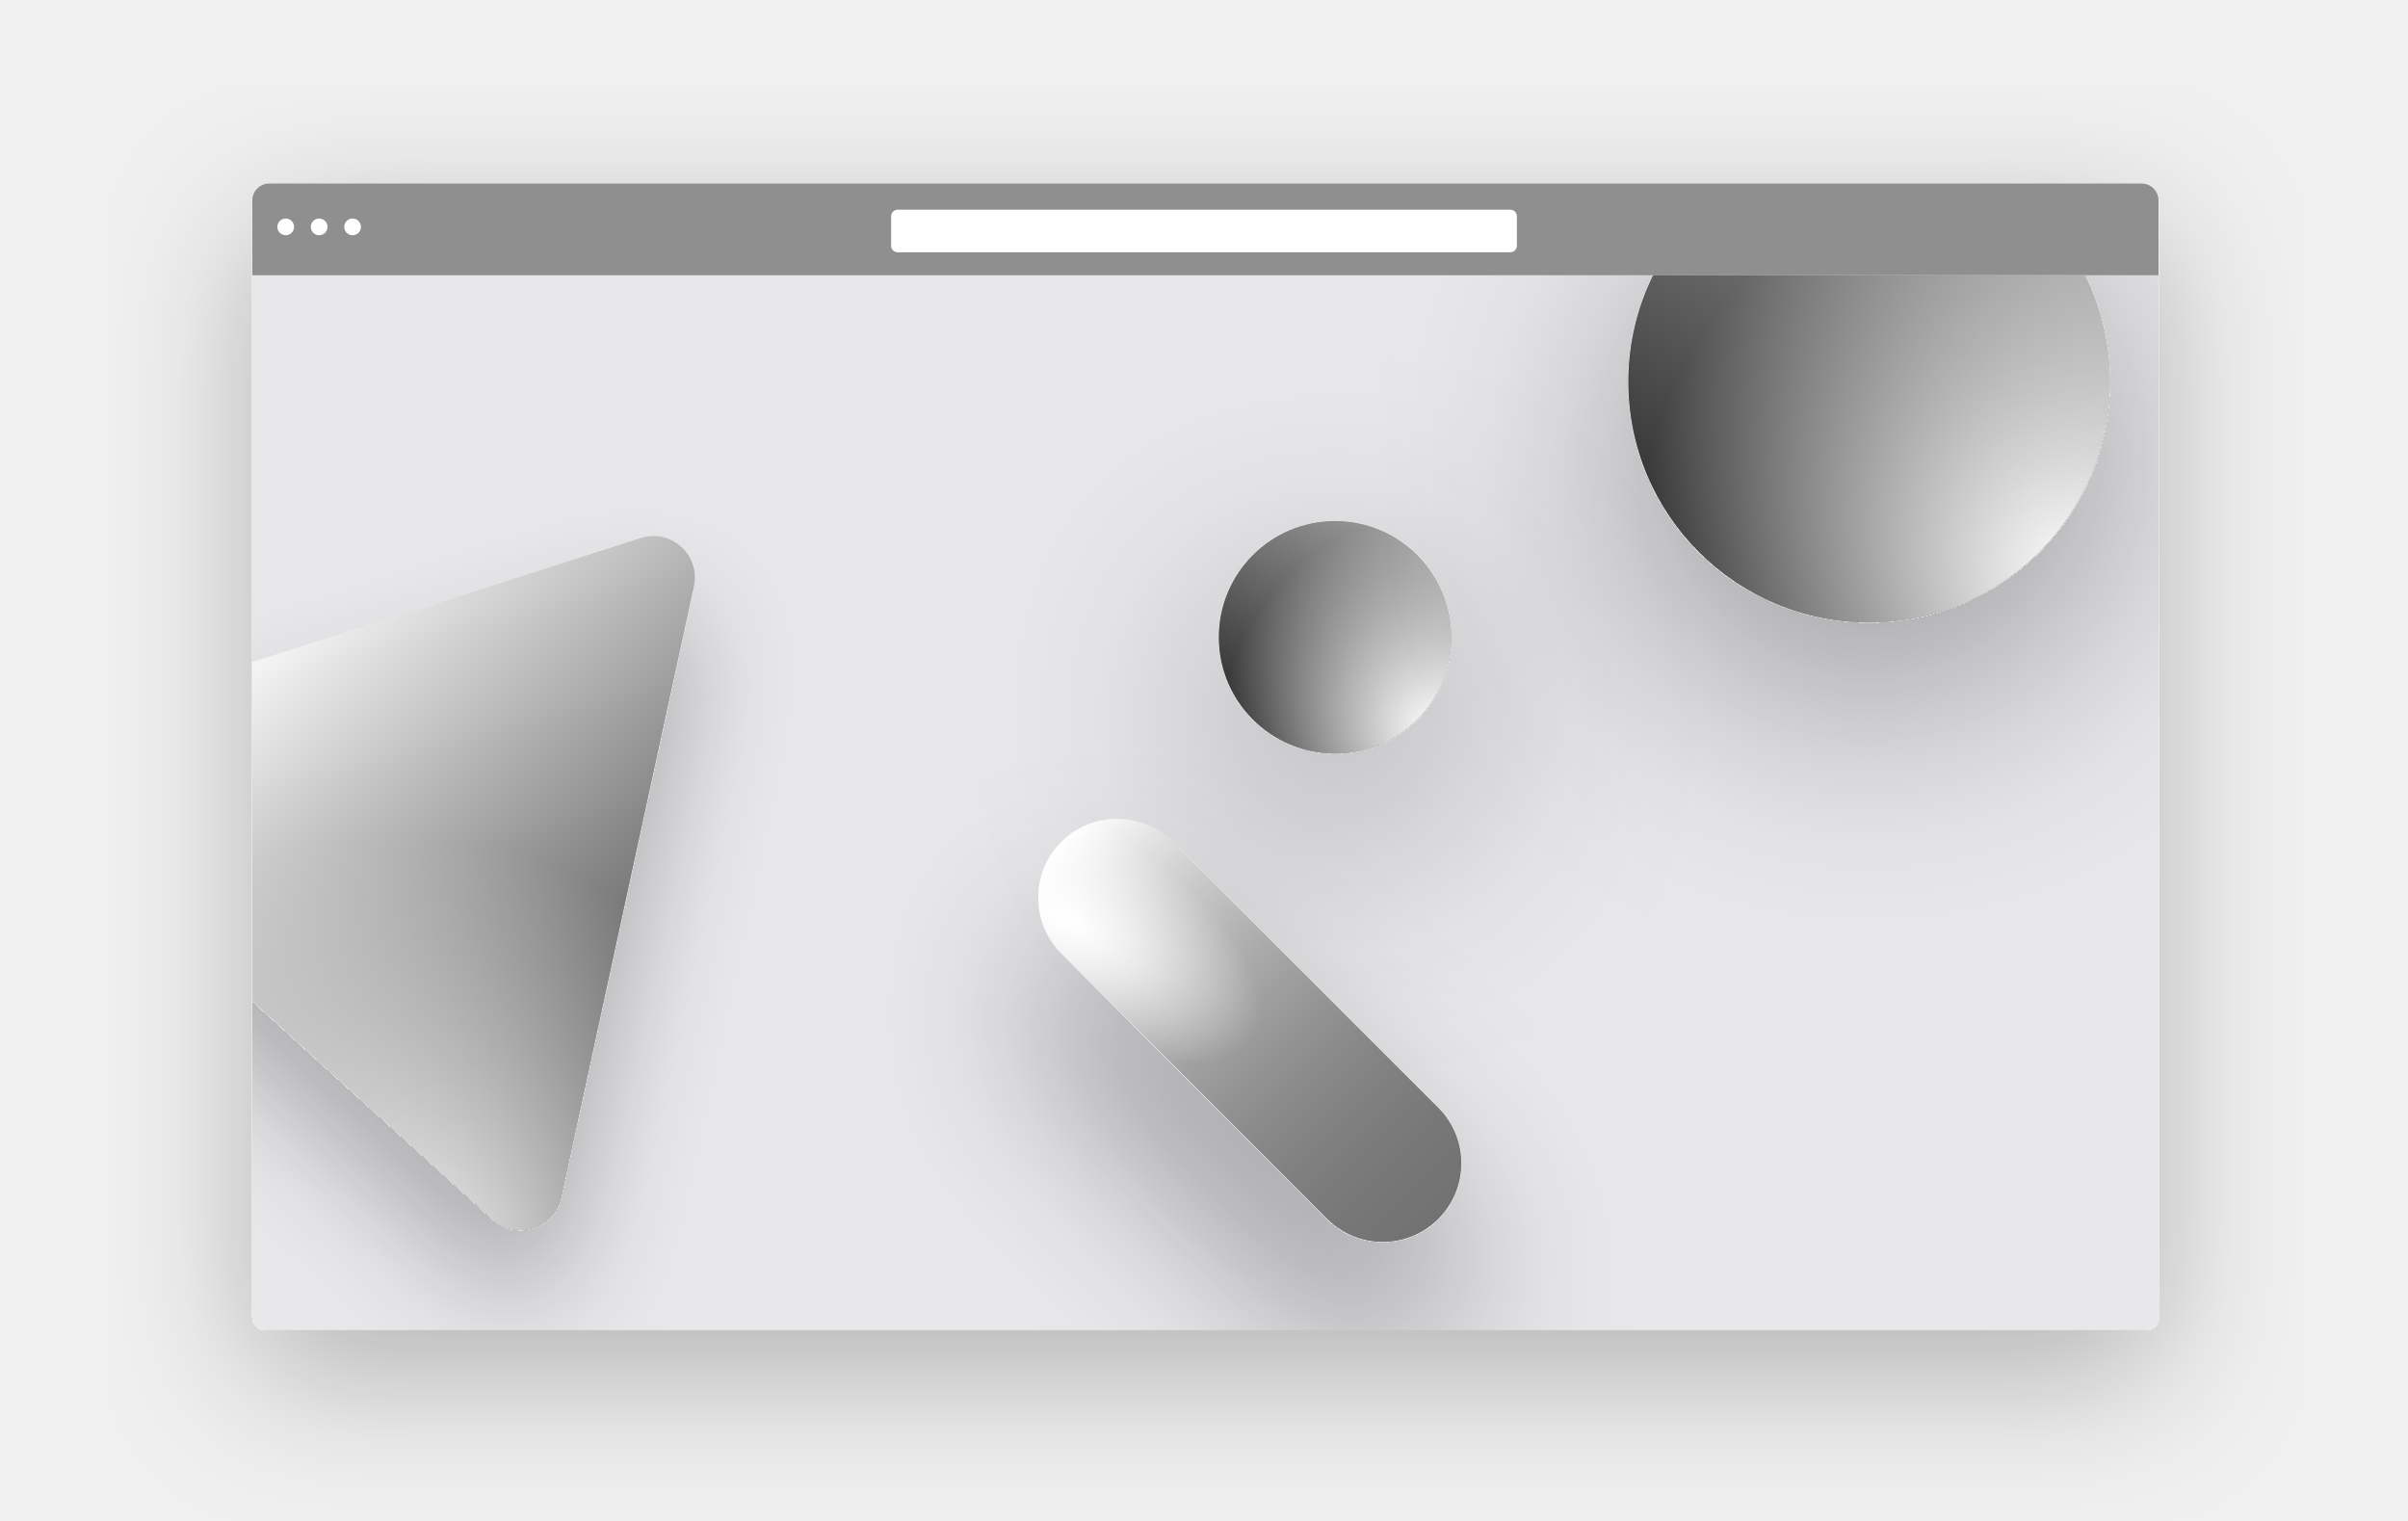
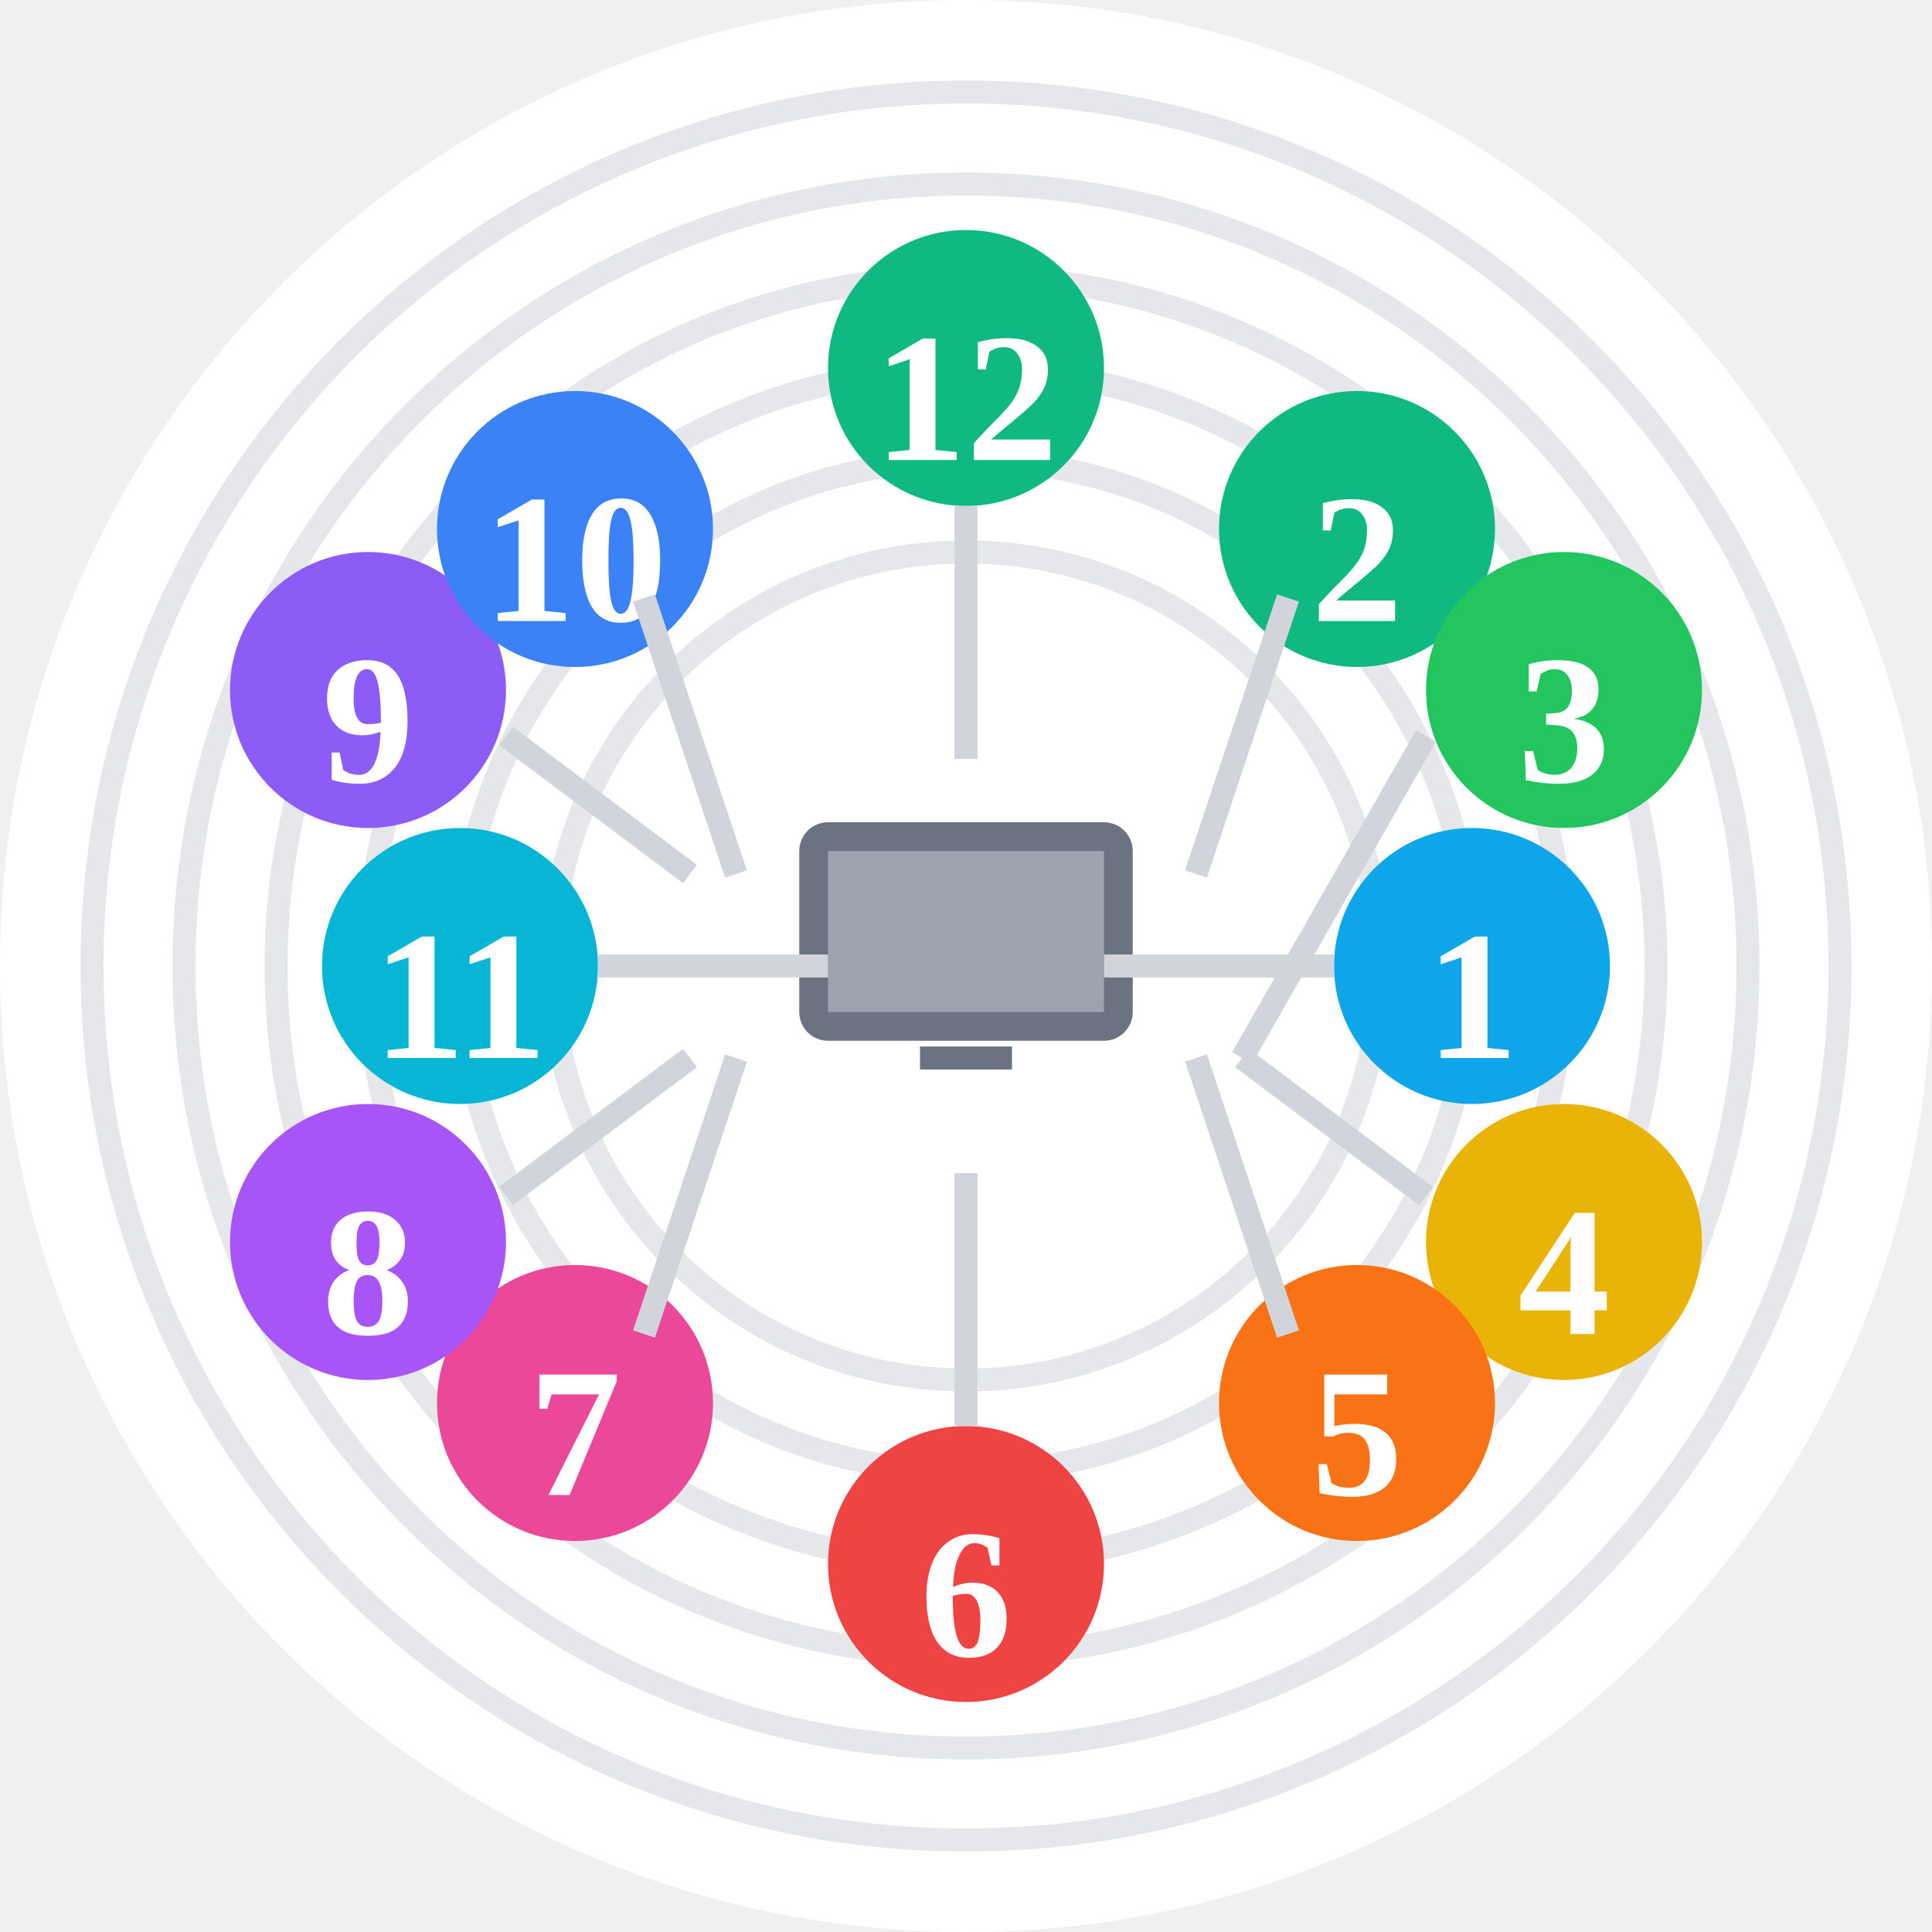
- <svg xmlns="http://www.w3.org/2000/svg" width="735" height="464" viewBox="0 0 735 464" fill="none">
-   <g filter="url(#filter0_d_947_1709)">
-     <rect x="77" y="56" width="581.866" height="350" rx="5.189" fill="#8F8F8F" />
-     <ellipse cx="87.209" cy="69.245" rx="2.552" ry="2.553" fill="#FEFEFE" />
-     <ellipse cx="97.416" cy="69.245" rx="2.552" ry="2.553" fill="#FEFEFE" />
-     <ellipse cx="107.624" cy="69.245" rx="2.552" ry="2.553" fill="#FEFEFE" />
-     <g clip-path="url(#clip0_947_1709)">
-       <path d="M77 84H659V402C659 404.209 657.209 406 655 406H81C78.791 406 77 404.209 77 402V84Z" fill="#E8E8EB" />
-       <g filter="url(#filter1_d_947_1709)">
-         <circle cx="407.5" cy="194.5" r="35.5" fill="white" />
-         <circle cx="407.5" cy="194.5" r="35.5" fill="url(#paint0_linear_947_1709)" />
-         <circle cx="407.5" cy="194.5" r="35.5" fill="url(#paint1_radial_947_1709)" />
-       </g>
-       <g filter="url(#filter2_d_947_1709)">
-         <path d="M195.545 164.196C204.852 161.217 213.894 169.431 211.819 178.981L171.312 365.462C169.237 375.012 157.603 378.735 150.37 372.163L9.126 243.842C1.893 237.271 4.486 225.334 13.794 222.355L195.545 164.196Z" fill="white" />
-         <path d="M195.545 164.196C204.852 161.217 213.894 169.431 211.819 178.981L171.312 365.462C169.237 375.012 157.603 378.735 150.37 372.163L9.126 243.842C1.893 237.271 4.486 225.334 13.794 222.355L195.545 164.196Z" fill="url(#paint2_linear_947_1709)" />
-         <path d="M195.545 164.196C204.852 161.217 213.894 169.431 211.819 178.981L171.312 365.462C169.237 375.012 157.603 378.735 150.37 372.163L9.126 243.842C1.893 237.271 4.486 225.334 13.794 222.355L195.545 164.196Z" fill="url(#paint3_radial_947_1709)" />
-       </g>
-       <g filter="url(#filter3_d_947_1709)">
-         <circle cx="570.5" cy="116.5" r="73.5" fill="white" />
-         <circle cx="570.5" cy="116.5" r="73.5" fill="url(#paint4_linear_947_1709)" />
-         <circle cx="570.5" cy="116.5" r="73.5" fill="url(#paint5_radial_947_1709)" />
-       </g>
-       <g filter="url(#filter4_d_947_1709)">
-         <rect x="455.996" y="355.055" width="48" height="162.713" rx="24" transform="rotate(135 455.996 355.055)" fill="white" />
-         <rect x="455.996" y="355.055" width="48" height="162.713" rx="24" transform="rotate(135 455.996 355.055)" fill="url(#paint6_linear_947_1709)" />
-         <rect x="455.996" y="355.055" width="48" height="162.713" rx="24" transform="rotate(135 455.996 355.055)" fill="url(#paint7_radial_947_1709)" />
-       </g>
-     </g>
-     <rect x="272" y="64" width="191" height="13" rx="2" fill="white" />
-   </g>
-   <defs>
-     <filter id="filter0_d_947_1709" x="33" y="26" width="670" height="438" filterUnits="userSpaceOnUse" color-interpolation-filters="sRGB">
-       <feFlood flood-opacity="0" result="BackgroundImageFix" />
-       <feColorMatrix in="SourceAlpha" type="matrix" values="0 0 0 0 0 0 0 0 0 0 0 0 0 0 0 0 0 0 127 0" result="hardAlpha" />
-       <feOffset dy="14" />
-       <feGaussianBlur stdDeviation="22" />
-       <feComposite in2="hardAlpha" operator="out" />
-       <feColorMatrix type="matrix" values="0 0 0 0 0 0 0 0 0 0 0 0 0 0 0 0 0 0 0.25 0" />
-       <feBlend mode="normal" in2="BackgroundImageFix" result="effect1_dropShadow_947_1709" />
-       <feBlend mode="normal" in="SourceGraphic" in2="effect1_dropShadow_947_1709" result="shape" />
-     </filter>
-     <filter id="filter1_d_947_1709" x="298" y="109" width="219" height="219" filterUnits="userSpaceOnUse" color-interpolation-filters="sRGB">
-       <feFlood flood-opacity="0" result="BackgroundImageFix" />
-       <feColorMatrix in="SourceAlpha" type="matrix" values="0 0 0 0 0 0 0 0 0 0 0 0 0 0 0 0 0 0 127 0" result="hardAlpha" />
-       <feOffset dy="24" />
-       <feGaussianBlur stdDeviation="37" />
-       <feComposite in2="hardAlpha" operator="out" />
-       <feColorMatrix type="matrix" values="0 0 0 0 0 0 0 0 0 0 0 0 0 0 0 0 0 0 0.34 0" />
-       <feBlend mode="normal" in2="BackgroundImageFix" result="effect1_dropShadow_947_1709" />
-       <feBlend mode="normal" in="SourceGraphic" in2="effect1_dropShadow_947_1709" result="shape" />
-     </filter>
-     <filter id="filter2_d_947_1709" x="-29.312" y="150.881" width="275.707" height="280.447" filterUnits="userSpaceOnUse" color-interpolation-filters="sRGB">
-       <feFlood flood-opacity="0" result="BackgroundImageFix" />
-       <feColorMatrix in="SourceAlpha" type="matrix" values="0 0 0 0 0 0 0 0 0 0 0 0 0 0 0 0 0 0 127 0" result="hardAlpha" />
-       <feOffset dy="21.581" />
-       <feGaussianBlur stdDeviation="17.138" />
-       <feComposite in2="hardAlpha" operator="out" />
-       <feColorMatrix type="matrix" values="0 0 0 0 0 0 0 0 0 0 0 0 0 0 0 0 0 0 0.25 0" />
-       <feBlend mode="normal" in2="BackgroundImageFix" result="effect1_dropShadow_947_1709" />
-       <feBlend mode="normal" in="SourceGraphic" in2="effect1_dropShadow_947_1709" result="shape" />
-     </filter>
-     <filter id="filter3_d_947_1709" x="423" y="-7" width="295" height="295" filterUnits="userSpaceOnUse" color-interpolation-filters="sRGB">
-       <feFlood flood-opacity="0" result="BackgroundImageFix" />
-       <feColorMatrix in="SourceAlpha" type="matrix" values="0 0 0 0 0 0 0 0 0 0 0 0 0 0 0 0 0 0 127 0" result="hardAlpha" />
-       <feOffset dy="24" />
-       <feGaussianBlur stdDeviation="37" />
-       <feComposite in2="hardAlpha" operator="out" />
-       <feColorMatrix type="matrix" values="0 0 0 0 0 0 0 0 0 0 0 0 0 0 0 0 0 0 0.34 0" />
-       <feBlend mode="normal" in2="BackgroundImageFix" result="effect1_dropShadow_947_1709" />
-       <feBlend mode="normal" in="SourceGraphic" in2="effect1_dropShadow_947_1709" result="shape" />
-     </filter>
-     <filter id="filter4_d_947_1709" x="262.941" y="229.941" width="237.114" height="237.114" filterUnits="userSpaceOnUse" color-interpolation-filters="sRGB">
-       <feFlood flood-opacity="0" result="BackgroundImageFix" />
-       <feColorMatrix in="SourceAlpha" type="matrix" values="0 0 0 0 0 0 0 0 0 0 0 0 0 0 0 0 0 0 127 0" result="hardAlpha" />
-       <feOffset dy="34" />
-       <feGaussianBlur stdDeviation="27" />
-       <feComposite in2="hardAlpha" operator="out" />
-       <feColorMatrix type="matrix" values="0 0 0 0 0 0 0 0 0 0 0 0 0 0 0 0 0 0 0.35 0" />
-       <feBlend mode="normal" in2="BackgroundImageFix" result="effect1_dropShadow_947_1709" />
-       <feBlend mode="normal" in="SourceGraphic" in2="effect1_dropShadow_947_1709" result="shape" />
-     </filter>
-     <linearGradient id="paint0_linear_947_1709" x1="430.248" y1="285.49" x2="518.825" y2="135.218" gradientUnits="userSpaceOnUse">
-       <stop />
-       <stop offset="1" stop-opacity="0" />
-     </linearGradient>
-     <radialGradient id="paint1_radial_947_1709" cx="0" cy="0" r="1" gradientUnits="userSpaceOnUse" gradientTransform="translate(438.047 222.57) rotate(-149.287) scale(96.9874)">
-       <stop stop-color="white" />
-       <stop offset="0.672" stop-color="white" stop-opacity="0" />
-     </radialGradient>
-     <linearGradient id="paint2_linear_947_1709" x1="244.83" y1="401.335" x2="58.33" y2="205.335" gradientUnits="userSpaceOnUse">
-       <stop />
-       <stop offset="1" stop-opacity="0" />
-     </linearGradient>
-     <radialGradient id="paint3_radial_947_1709" cx="0" cy="0" r="1" gradientUnits="userSpaceOnUse" gradientTransform="translate(119.471 394.729) rotate(-86.1982) scale(207.733)">
-       <stop stop-color="white" />
-       <stop offset="0.672" stop-color="white" stop-opacity="0" />
-     </radialGradient>
-     <linearGradient id="paint4_linear_947_1709" x1="617.597" y1="304.888" x2="800.99" y2="-6.238" gradientUnits="userSpaceOnUse">
-       <stop />
-       <stop offset="1" stop-opacity="0" />
-     </linearGradient>
-     <radialGradient id="paint5_radial_947_1709" cx="0" cy="0" r="1" gradientUnits="userSpaceOnUse" gradientTransform="translate(633.744 174.616) rotate(-149.287) scale(200.805)">
-       <stop stop-color="white" />
-       <stop offset="0.672" stop-color="white" stop-opacity="0" />
-     </radialGradient>
-     <linearGradient id="paint6_linear_947_1709" x1="479.996" y1="355.055" x2="479.996" y2="517.768" gradientUnits="userSpaceOnUse">
-       <stop stop-color="#727272" />
-       <stop offset="1" stop-opacity="0" />
-     </linearGradient>
-     <radialGradient id="paint7_radial_947_1709" cx="0" cy="0" r="1" gradientUnits="userSpaceOnUse" gradientTransform="translate(495.526 499.582) rotate(-103.185) scale(100.271 45.724)">
-       <stop stop-color="white" />
-       <stop offset="0.672" stop-color="white" stop-opacity="0" />
-     </radialGradient>
-     <clipPath id="clip0_947_1709">
-       <path d="M77 84H659V402C659 404.209 657.209 406 655 406H81C78.791 406 77 404.209 77 402V84Z" fill="white" />
-     </clipPath>
-   </defs>
+ <svg xmlns="http://www.w3.org/2000/svg" width="84" height="84" viewBox="0 0 84 84" fill="none">
+   <circle cx="42" cy="42" r="42" fill="white" />
+   <circle cx="42" cy="42" r="38" fill="none" stroke="#E5E7EB" stroke-width="1" />
+   <circle cx="42" cy="42" r="34" fill="none" stroke="#E5E7EB" stroke-width="1" />
+   <circle cx="42" cy="42" r="30" fill="none" stroke="#E5E7EB" stroke-width="1" />
+   <circle cx="42" cy="42" r="26" fill="none" stroke="#E5E7EB" stroke-width="1" />
+   <circle cx="42" cy="42" r="22" fill="none" stroke="#E5E7EB" stroke-width="1" />
+   <circle cx="42" cy="42" r="18" fill="none" stroke="#E5E7EB" stroke-width="1" />
+   <rect x="35" y="36" width="14" height="9" rx="1" fill="#6B7280" stroke="#6B7280" stroke-width="0.5" />
+   <rect x="36" y="37" width="12" height="7" fill="#9CA3AF" />
+   <rect x="40" y="45.5" width="4" height="1" fill="#6B7280" />
+   <circle cx="64" cy="42" r="6" fill="#0EA5E9" />
+   <text x="64" y="46" text-anchor="middle" fill="white" font-size="8" font-weight="bold">1</text>
+   <circle cx="59" cy="23" r="6" fill="#10B981" />
+   <text x="59" y="27" text-anchor="middle" fill="white" font-size="8" font-weight="bold">2</text>
+   <circle cx="68" cy="30" r="6" fill="#22C55E" />
+   <text x="68" y="34" text-anchor="middle" fill="white" font-size="8" font-weight="bold">3</text>
+   <circle cx="68" cy="54" r="6" fill="#EAB308" />
+   <text x="68" y="58" text-anchor="middle" fill="white" font-size="8" font-weight="bold">4</text>
+   <circle cx="59" cy="61" r="6" fill="#F97316" />
+   <text x="59" y="65" text-anchor="middle" fill="white" font-size="8" font-weight="bold">5</text>
+   <circle cx="42" cy="68" r="6" fill="#EF4444" />
+   <text x="42" y="72" text-anchor="middle" fill="white" font-size="8" font-weight="bold">6</text>
+   <circle cx="25" cy="61" r="6" fill="#EC4899" />
+   <text x="25" y="65" text-anchor="middle" fill="white" font-size="8" font-weight="bold">7</text>
+   <circle cx="16" cy="54" r="6" fill="#A855F7" />
+   <text x="16" y="58" text-anchor="middle" fill="white" font-size="8" font-weight="bold">8</text>
+   <circle cx="16" cy="30" r="6" fill="#8B5CF6" />
+   <text x="16" y="34" text-anchor="middle" fill="white" font-size="8" font-weight="bold">9</text>
+   <circle cx="25" cy="23" r="6" fill="#3B82F6" />
+   <text x="25" y="27" text-anchor="middle" fill="white" font-size="8" font-weight="bold">10</text>
+   <circle cx="20" cy="42" r="6" fill="#06B6D4" />
+   <text x="20" y="46" text-anchor="middle" fill="white" font-size="8" font-weight="bold">11</text>
+   <circle cx="42" cy="16" r="6" fill="#10B981" />
+   <text x="42" y="20" text-anchor="middle" fill="white" font-size="8" font-weight="bold">12</text>
+   <line x1="48" y1="42" x2="58" y2="42" stroke="#D1D5DB" stroke-width="1" />
+   <line x1="52" y1="38" x2="56" y2="26" stroke="#D1D5DB" stroke-width="1" />
+   <line x1="54" y1="46" x2="62" y2="32" stroke="#D1D5DB" stroke-width="1" />
+   <line x1="54" y1="46" x2="62" y2="52" stroke="#D1D5DB" stroke-width="1" />
+   <line x1="52" y1="46" x2="56" y2="58" stroke="#D1D5DB" stroke-width="1" />
+   <line x1="42" y1="51" x2="42" y2="62" stroke="#D1D5DB" stroke-width="1" />
+   <line x1="32" y1="46" x2="28" y2="58" stroke="#D1D5DB" stroke-width="1" />
+   <line x1="30" y1="46" x2="22" y2="52" stroke="#D1D5DB" stroke-width="1" />
+   <line x1="30" y1="38" x2="22" y2="32" stroke="#D1D5DB" stroke-width="1" />
+   <line x1="32" y1="38" x2="28" y2="26" stroke="#D1D5DB" stroke-width="1" />
+   <line x1="36" y1="42" x2="26" y2="42" stroke="#D1D5DB" stroke-width="1" />
+   <line x1="42" y1="33" x2="42" y2="22" stroke="#D1D5DB" stroke-width="1" />
</svg>
